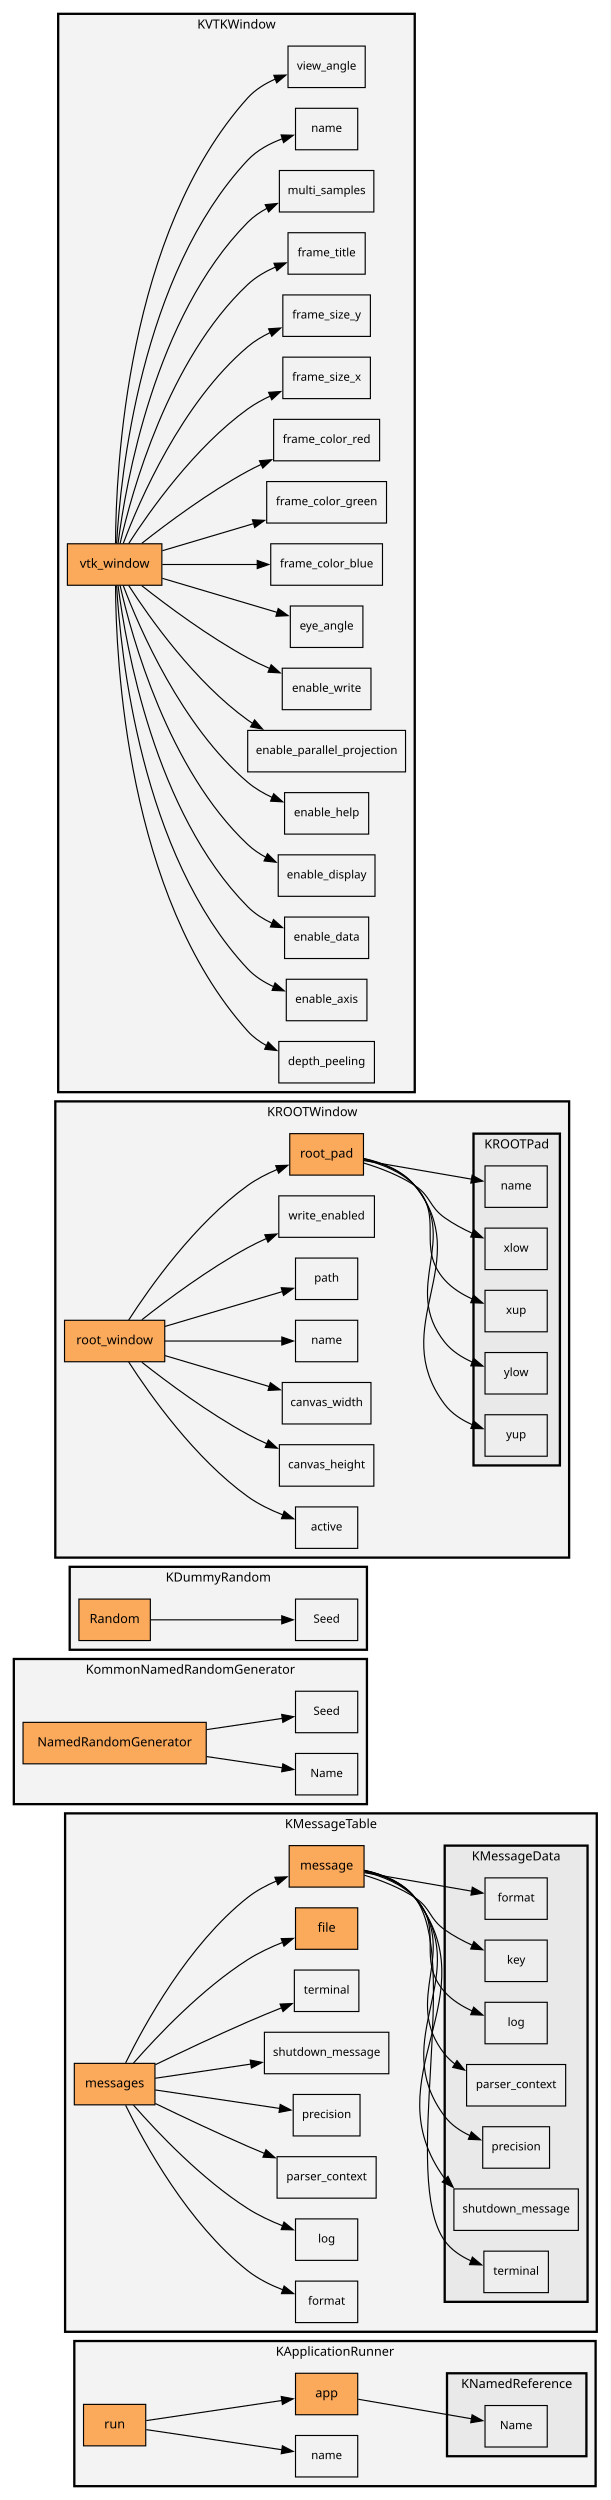
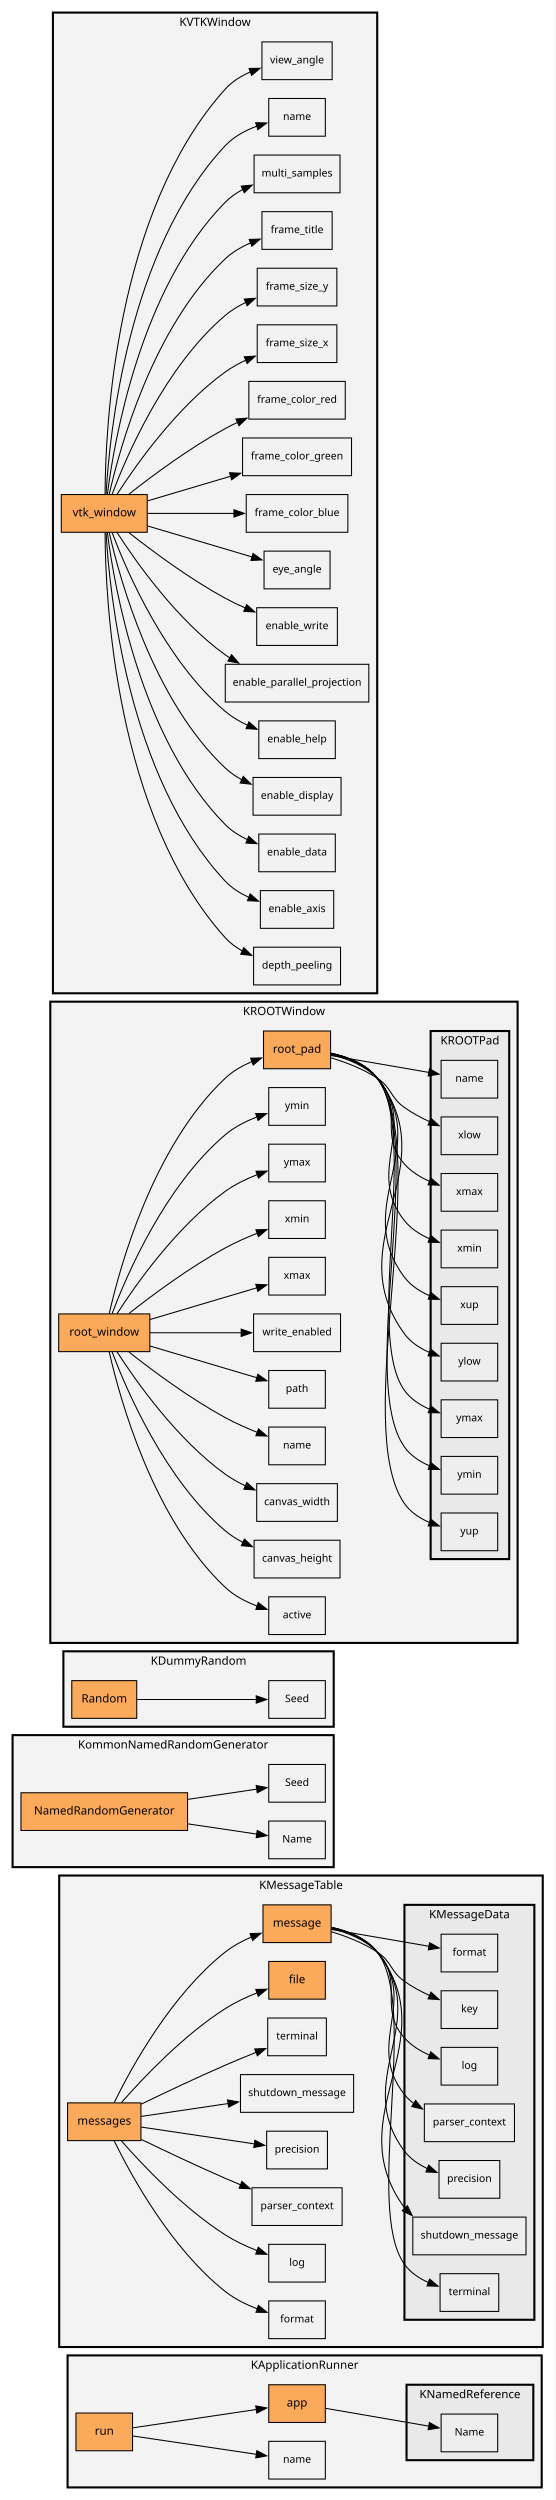
- <svg xmlns="http://www.w3.org/2000/svg" width="530pt" height="2170pt" viewBox="0.00 0.00 530.00 2170.00">
-   <g id="graph0" class="graph" transform="scale(1 1) rotate(0) translate(4 2166)">
-     <polygon fill="white" stroke="none" points="-4,4 -4,-2166 526,-2166 526,4 -4,4" />
+ <svg xmlns="http://www.w3.org/2000/svg" width="530pt" height="2386pt" viewBox="0.00 0.00 530.00 2386.00">
+   <g id="graph0" class="graph" transform="scale(1 1) rotate(0) translate(4 2382)">
+     <polygon fill="white" stroke="none" points="-4,4 -4,-2382 526,-2382 526,4 -4,4" />
    <g id="clust1" class="cluster">
      <polygon fill="#a0a0a0" fill-opacity="0.125" stroke="black" stroke-width="2" points="60.5,-8 60.5,-134 513,-134 513,-8 60.5,-8" />
      <text text-anchor="middle" x="286.75" y="-121.2" font-family="sans-serif,bold" font-size="11.00">KApplicationRunner</text>
    </g>
    <g id="clust3" class="cluster">
      <polygon fill="#a0a0a0" fill-opacity="0.125" stroke="black" stroke-width="2" points="384,-34 384,-106 505,-106 505,-34 384,-34" />
      <text text-anchor="middle" x="444.5" y="-93.2" font-family="sans-serif,bold" font-size="11.00">KNamedReference</text>
    </g>
    <g id="clust4" class="cluster">
      <polygon fill="#a0a0a0" fill-opacity="0.125" stroke="black" stroke-width="2" points="52.5,-142 52.5,-592 514,-592 514,-142 52.5,-142" />
      <text text-anchor="middle" x="283.25" y="-579.2" font-family="sans-serif,bold" font-size="11.00">KMessageTable</text>
    </g>
    <g id="clust6" class="cluster">
      <polygon fill="#a0a0a0" fill-opacity="0.125" stroke="black" stroke-width="2" points="382,-168 382,-564 506,-564 506,-168 382,-168" />
      <text text-anchor="middle" x="444" y="-551.2" font-family="sans-serif,bold" font-size="11.00">KMessageData</text>
    </g>
    <g id="clust7" class="cluster">
      <polygon fill="#a0a0a0" fill-opacity="0.125" stroke="black" stroke-width="2" points="8,-600 8,-726 314.5,-726 314.5,-600 8,-600" />
      <text text-anchor="middle" x="161.25" y="-713.2" font-family="sans-serif,bold" font-size="11.00">KommonNamedRandomGenerator</text>
    </g>
    <g id="clust8" class="cluster">
      <polygon fill="#a0a0a0" fill-opacity="0.125" stroke="black" stroke-width="2" points="56.5,-734 56.5,-806 314.5,-806 314.5,-734 56.5,-734" />
      <text text-anchor="middle" x="185.5" y="-793.2" font-family="sans-serif,bold" font-size="11.00">KDummyRandom</text>
    </g>
    <g id="clust9" class="cluster">
-       <polygon fill="#a0a0a0" fill-opacity="0.125" stroke="black" stroke-width="2" points="44,-814 44,-1210 490,-1210 490,-814 44,-814" />
-       <text text-anchor="middle" x="267" y="-1197.2" font-family="sans-serif,bold" font-size="11.00">KROOTWindow</text>
+       <polygon fill="#a0a0a0" fill-opacity="0.125" stroke="black" stroke-width="2" points="44,-814 44,-1426 490,-1426 490,-814 44,-814" />
+       <text text-anchor="middle" x="267" y="-1413.2" font-family="sans-serif,bold" font-size="11.00">KROOTWindow</text>
    </g>
    <g id="clust11" class="cluster">
-       <polygon fill="#a0a0a0" fill-opacity="0.125" stroke="black" stroke-width="2" points="407,-894 407,-1182 482,-1182 482,-894 407,-894" />
-       <text text-anchor="middle" x="444.5" y="-1169.2" font-family="sans-serif,bold" font-size="11.00">KROOTPad</text>
+       <polygon fill="#a0a0a0" fill-opacity="0.125" stroke="black" stroke-width="2" points="407,-894 407,-1398 482,-1398 482,-894 407,-894" />
+       <text text-anchor="middle" x="444.5" y="-1385.2" font-family="sans-serif,bold" font-size="11.00">KROOTPad</text>
    </g>
    <g id="clust12" class="cluster">
-       <polygon fill="#a0a0a0" fill-opacity="0.125" stroke="black" stroke-width="2" points="46.5,-1218 46.5,-2154 356,-2154 356,-1218 46.5,-1218" />
-       <text text-anchor="middle" x="201.25" y="-2141.2" font-family="sans-serif,bold" font-size="11.00">KVTKWindow</text>
+       <polygon fill="#a0a0a0" fill-opacity="0.125" stroke="black" stroke-width="2" points="46.5,-1434 46.5,-2370 356,-2370 356,-1434 46.5,-1434" />
+       <text text-anchor="middle" x="201.25" y="-2357.2" font-family="sans-serif,bold" font-size="11.00">KVTKWindow</text>
    </g>
    <g id="node1" class="node">
      <polygon fill="#ff7c00" fill-opacity="0.627" stroke="black" points="122.5,-79 68.5,-79 68.5,-43 122.5,-43 122.5,-79" />
      <text text-anchor="middle" x="95.5" y="-58.2" font-family="sans-serif,bold" font-size="11.00">run</text>
    </g>
    <g id="node2" class="node">
      <polygon fill="#f0f0f0" fill-opacity="0.627" stroke="black" points="306.5,-52 252.5,-52 252.5,-16 306.5,-16 306.5,-52" />
      <text text-anchor="middle" x="279.5" y="-31.5" font-family="sans-serif" font-size="10.00">name</text>
    </g>
    <g id="edge1" class="edge">
      <path fill="none" stroke="black" d="M122.96,-57.07C153.97,-52.47 205.56,-44.82 240.75,-39.6" />
      <polygon fill="black" stroke="black" points="241.13,-43.08 250.51,-38.15 240.1,-36.16 241.13,-43.08" />
    </g>
    <g id="node3" class="node">
      <polygon fill="#ff7c00" fill-opacity="0.627" stroke="black" points="306.5,-106 252.5,-106 252.5,-70 306.5,-70 306.5,-106" />
      <text text-anchor="middle" x="279.5" y="-85.2" font-family="sans-serif,bold" font-size="11.00">app</text>
    </g>
    <g id="edge2" class="edge">
      <path fill="none" stroke="black" d="M122.96,-64.93C153.97,-69.53 205.56,-77.18 240.75,-82.4" />
      <polygon fill="black" stroke="black" points="240.1,-85.84 250.51,-83.85 241.13,-78.92 240.1,-85.84" />
    </g>
    <g id="node4" class="node">
      <polygon fill="#f0f0f0" fill-opacity="0.627" stroke="black" points="471,-78 417,-78 417,-42 471,-42 471,-78" />
      <text text-anchor="middle" x="444" y="-57.5" font-family="sans-serif" font-size="10.00">Name</text>
    </g>
    <g id="edge3" class="edge">
      <path fill="none" stroke="black" d="M306.97,-83.44C333.65,-78.84 375.07,-71.7 405.2,-66.51" />
      <polygon fill="black" stroke="black" points="405.79,-69.96 415.05,-64.82 404.6,-63.07 405.79,-69.96" />
    </g>
    <g id="node5" class="node">
      <polygon fill="#ff7c00" fill-opacity="0.627" stroke="black" points="130.5,-375 60.5,-375 60.5,-339 130.5,-339 130.5,-375" />
      <text text-anchor="middle" x="95.5" y="-354.2" font-family="sans-serif,bold" font-size="11.00">messages</text>
    </g>
    <g id="node6" class="node">
      <polygon fill="#f0f0f0" fill-opacity="0.627" stroke="black" points="306.5,-186 252.5,-186 252.5,-150 306.5,-150 306.5,-186" />
      <text text-anchor="middle" x="279.5" y="-165.5" font-family="sans-serif" font-size="10.00">format</text>
    </g>
    <g id="edge4" class="edge">
      <path fill="none" stroke="black" d="M105.04,-338.59C121.24,-305.5 159.49,-235.64 211,-195 219.97,-187.92 231.04,-182.47 241.6,-178.39" />
      <polygon fill="black" stroke="black" points="242.62,-181.74 250.89,-175.11 240.29,-175.14 242.62,-181.74" />
    </g>
    <g id="node7" class="node">
      <polygon fill="#f0f0f0" fill-opacity="0.627" stroke="black" points="306.5,-240 252.5,-240 252.5,-204 306.5,-204 306.5,-240" />
      <text text-anchor="middle" x="279.5" y="-219.5" font-family="sans-serif" font-size="10.00">log</text>
    </g>
    <g id="edge5" class="edge">
      <path fill="none" stroke="black" d="M111.88,-338.73C132.43,-315.29 170.93,-274.59 211,-249 220.3,-243.06 231.11,-238.03 241.33,-233.98" />
      <polygon fill="black" stroke="black" points="242.51,-237.28 250.65,-230.5 240.06,-230.72 242.51,-237.28" />
    </g>
    <g id="node8" class="node">
      <polygon fill="#f0f0f0" fill-opacity="0.627" stroke="black" points="322.5,-294 236.5,-294 236.5,-258 322.5,-258 322.5,-294" />
      <text text-anchor="middle" x="279.5" y="-273.5" font-family="sans-serif" font-size="10.00">parser_context</text>
    </g>
    <g id="edge6" class="edge">
      <path fill="none" stroke="black" d="M130.83,-340.15C153.44,-329.21 183.8,-314.84 211,-303 215.81,-300.91 220.84,-298.78 225.88,-296.69" />
      <polygon fill="black" stroke="black" points="226.88,-300.06 234.81,-293.04 224.23,-293.58 226.88,-300.06" />
    </g>
    <g id="node9" class="node">
      <polygon fill="#f0f0f0" fill-opacity="0.627" stroke="black" points="308.5,-348 250.5,-348 250.5,-312 308.5,-312 308.5,-348" />
      <text text-anchor="middle" x="279.5" y="-327.5" font-family="sans-serif" font-size="10.00">precision</text>
    </g>
    <g id="edge7" class="edge">
      <path fill="none" stroke="black" d="M130.73,-351.92C161.46,-347.36 206.55,-340.67 238.83,-335.88" />
      <polygon fill="black" stroke="black" points="239.22,-339.37 248.6,-334.44 238.2,-332.44 239.22,-339.37" />
    </g>
    <g id="node10" class="node">
      <polygon fill="#f0f0f0" fill-opacity="0.627" stroke="black" points="333.5,-402 225.5,-402 225.5,-366 333.5,-366 333.5,-402" />
      <text text-anchor="middle" x="279.5" y="-381.5" font-family="sans-serif" font-size="10.00">shutdown_message</text>
    </g>
    <g id="edge8" class="edge">
      <path fill="none" stroke="black" d="M130.73,-362.08C154.08,-365.54 185.73,-370.24 213.75,-374.39" />
      <polygon fill="black" stroke="black" points="213.19,-377.85 223.6,-375.86 214.22,-370.93 213.19,-377.85" />
    </g>
    <g id="node11" class="node">
      <polygon fill="#f0f0f0" fill-opacity="0.627" stroke="black" points="307.5,-456 251.5,-456 251.5,-420 307.5,-420 307.5,-456" />
      <text text-anchor="middle" x="279.5" y="-435.5" font-family="sans-serif" font-size="10.00">terminal</text>
    </g>
    <g id="edge9" class="edge">
      <path fill="none" stroke="black" d="M130.83,-373.85C153.44,-384.79 183.8,-399.16 211,-411 220.5,-415.14 230.85,-419.4 240.53,-423.28" />
      <polygon fill="black" stroke="black" points="239.09,-426.47 249.68,-426.91 241.68,-419.97 239.09,-426.47" />
    </g>
    <g id="node12" class="node">
      <polygon fill="#ff7c00" fill-opacity="0.627" stroke="black" points="306.5,-510 252.5,-510 252.5,-474 306.5,-474 306.5,-510" />
      <text text-anchor="middle" x="279.5" y="-489.2" font-family="sans-serif,bold" font-size="11.00">file</text>
    </g>
    <g id="edge10" class="edge">
      <path fill="none" stroke="black" d="M111.88,-375.27C132.43,-398.71 170.93,-439.41 211,-465 220.3,-470.94 231.11,-475.97 241.33,-480.02" />
      <polygon fill="black" stroke="black" points="240.06,-483.28 250.65,-483.5 242.51,-476.72 240.06,-483.28" />
    </g>
    <g id="node13" class="node">
      <polygon fill="#ff7c00" fill-opacity="0.627" stroke="black" points="312,-564 247,-564 247,-528 312,-528 312,-564" />
      <text text-anchor="middle" x="279.5" y="-543.2" font-family="sans-serif,bold" font-size="11.00">message</text>
    </g>
    <g id="edge11" class="edge">
      <path fill="none" stroke="black" d="M105.04,-375.41C121.24,-408.5 159.49,-478.36 211,-519 218.4,-524.84 227.22,-529.56 236.01,-533.33" />
      <polygon fill="black" stroke="black" points="234.61,-536.55 245.2,-536.92 237.15,-530.03 234.61,-536.55" />
    </g>
    <g id="node14" class="node">
      <polygon fill="#f0f0f0" fill-opacity="0.627" stroke="black" points="471,-536 417,-536 417,-500 471,-500 471,-536" />
      <text text-anchor="middle" x="444" y="-515.5" font-family="sans-serif" font-size="10.00">format</text>
    </g>
    <g id="edge12" class="edge">
      <path fill="none" stroke="black" d="M312.22,-540.53C339.01,-535.92 377.41,-529.3 405.68,-524.43" />
      <polygon fill="black" stroke="black" points="405.97,-527.93 415.23,-522.78 404.79,-521.03 405.97,-527.93" />
    </g>
    <g id="node15" class="node">
      <polygon fill="#f0f0f0" fill-opacity="0.627" stroke="black" points="471,-482 417,-482 417,-446 471,-446 471,-482" />
      <text text-anchor="middle" x="444" y="-461.5" font-family="sans-serif" font-size="10.00">key</text>
    </g>
    <g id="edge13" class="edge">
      <path fill="none" stroke="black" d="M312.19,-538.36C326.33,-534.05 342.75,-527.74 356,-519 370.18,-509.65 368.17,-500.86 382,-491 389.36,-485.75 397.9,-481.19 406.22,-477.39" />
      <polygon fill="black" stroke="black" points="407.32,-480.73 415.14,-473.58 404.57,-474.29 407.32,-480.73" />
    </g>
    <g id="node16" class="node">
      <polygon fill="#f0f0f0" fill-opacity="0.627" stroke="black" points="471,-428 417,-428 417,-392 471,-392 471,-428" />
      <text text-anchor="middle" x="444" y="-407.5" font-family="sans-serif" font-size="10.00">log</text>
    </g>
    <g id="edge14" class="edge">
      <path fill="none" stroke="black" d="M312.35,-541.32C327.38,-537.6 344.5,-530.92 356,-519 382.54,-491.48 356.49,-465.48 382,-437 388.43,-429.83 397.12,-424.46 405.92,-420.49" />
      <polygon fill="black" stroke="black" points="407.14,-423.78 415.17,-416.86 404.58,-417.26 407.14,-423.78" />
    </g>
    <g id="node17" class="node">
      <polygon fill="#f0f0f0" fill-opacity="0.627" stroke="black" points="487,-374 401,-374 401,-338 487,-338 487,-374" />
      <text text-anchor="middle" x="444" y="-353.5" font-family="sans-serif" font-size="10.00">parser_context</text>
    </g>
    <g id="edge15" class="edge">
      <path fill="none" stroke="black" d="M312.2,-542.07C327.58,-538.53 345.04,-531.79 356,-519 396.03,-472.26 343.71,-431.18 382,-383 384.6,-379.72 387.69,-376.84 391.06,-374.29" />
      <polygon fill="black" stroke="black" points="392.67,-377.41 399.27,-369.13 388.94,-371.49 392.67,-377.41" />
    </g>
    <g id="node18" class="node">
      <polygon fill="#f0f0f0" fill-opacity="0.627" stroke="black" points="473,-320 415,-320 415,-284 473,-284 473,-320" />
      <text text-anchor="middle" x="444" y="-299.5" font-family="sans-serif" font-size="10.00">precision</text>
    </g>
    <g id="edge16" class="edge">
      <path fill="none" stroke="black" d="M312.49,-542.31C327.94,-538.83 345.39,-532.08 356,-519 409.7,-452.82 330.76,-397.11 382,-329 387.53,-321.65 395.51,-316.26 403.87,-312.32" />
      <polygon fill="black" stroke="black" points="405.13,-315.59 413.12,-308.63 402.54,-309.09 405.13,-315.59" />
    </g>
    <g id="node19" class="node">
      <polygon fill="#f0f0f0" fill-opacity="0.627" stroke="black" points="498,-266 390,-266 390,-230 498,-230 498,-266" />
      <text text-anchor="middle" x="444" y="-245.5" font-family="sans-serif" font-size="10.00">shutdown_message</text>
    </g>
    <g id="edge17" class="edge">
      <path fill="none" stroke="black" d="M312.27,-542.52C327.86,-539.1 345.5,-532.35 356,-519 423.45,-433.3 317.74,-363.11 382,-275 382.15,-274.8 382.3,-274.59 382.45,-274.39" />
      <polygon fill="black" stroke="black" points="384.84,-276.95 389.38,-267.38 379.87,-272.03 384.84,-276.95" />
    </g>
    <g id="node20" class="node">
      <polygon fill="#f0f0f0" fill-opacity="0.627" stroke="black" points="472,-212 416,-212 416,-176 472,-176 472,-212" />
      <text text-anchor="middle" x="444" y="-191.5" font-family="sans-serif" font-size="10.00">terminal</text>
    </g>
    <g id="edge18" class="edge">
      <path fill="none" stroke="black" d="M312.37,-542.6C327.99,-539.21 345.63,-532.45 356,-519 396.61,-466.37 343.35,-275.08 382,-221 387.6,-213.16 396,-207.57 404.79,-203.59" />
      <polygon fill="black" stroke="black" points="406.04,-206.86 414.13,-200.03 403.54,-200.32 406.04,-206.86" />
    </g>
    <g id="node21" class="node">
      <polygon fill="#ff7c00" fill-opacity="0.627" stroke="black" points="175,-671 16,-671 16,-635 175,-635 175,-671" />
      <text text-anchor="middle" x="95.5" y="-650.2" font-family="sans-serif,bold" font-size="11.00">NamedRandomGenerator</text>
    </g>
    <g id="node22" class="node">
      <polygon fill="#f0f0f0" fill-opacity="0.627" stroke="black" points="306.5,-644 252.5,-644 252.5,-608 306.5,-608 306.5,-644" />
      <text text-anchor="middle" x="279.5" y="-623.5" font-family="sans-serif" font-size="10.00">Name</text>
    </g>
    <g id="edge19" class="edge">
      <path fill="none" stroke="black" d="M175.27,-641.31C198.18,-637.92 222.15,-634.36 241.21,-631.53" />
      <polygon fill="black" stroke="black" points="241.52,-635.02 250.9,-630.09 240.5,-628.1 241.52,-635.02" />
    </g>
    <g id="node23" class="node">
      <polygon fill="#f0f0f0" fill-opacity="0.627" stroke="black" points="306.5,-698 252.5,-698 252.5,-662 306.5,-662 306.5,-698" />
      <text text-anchor="middle" x="279.5" y="-677.5" font-family="sans-serif" font-size="10.00">Seed</text>
    </g>
    <g id="edge20" class="edge">
      <path fill="none" stroke="black" d="M175.27,-664.69C198.18,-668.08 222.15,-671.64 241.21,-674.47" />
      <polygon fill="black" stroke="black" points="240.5,-677.9 250.9,-675.91 241.52,-670.98 240.5,-677.9" />
    </g>
    <g id="node24" class="node">
      <polygon fill="#ff7c00" fill-opacity="0.627" stroke="black" points="126.5,-778 64.5,-778 64.5,-742 126.5,-742 126.5,-778" />
      <text text-anchor="middle" x="95.5" y="-757.2" font-family="sans-serif,bold" font-size="11.00">Random</text>
    </g>
    <g id="node25" class="node">
      <polygon fill="#f0f0f0" fill-opacity="0.627" stroke="black" points="306.5,-778 252.5,-778 252.5,-742 306.5,-742 306.5,-778" />
      <text text-anchor="middle" x="279.5" y="-757.5" font-family="sans-serif" font-size="10.00">Seed</text>
    </g>
    <g id="edge21" class="edge">
      <path fill="none" stroke="black" d="M126.96,-760C158.28,-760 207.11,-760 240.84,-760" />
      <polygon fill="black" stroke="black" points="240.57,-763.5 250.57,-760 240.57,-756.5 240.57,-763.5" />
    </g>
    <g id="node26" class="node">
-       <polygon fill="#ff7c00" fill-opacity="0.627" stroke="black" points="139,-1020 52,-1020 52,-984 139,-984 139,-1020" />
-       <text text-anchor="middle" x="95.5" y="-999.2" font-family="sans-serif,bold" font-size="11.00">root_window</text>
+       <polygon fill="#ff7c00" fill-opacity="0.627" stroke="black" points="139,-1128 52,-1128 52,-1092 139,-1092 139,-1128" />
+       <text text-anchor="middle" x="95.5" y="-1107.2" font-family="sans-serif,bold" font-size="11.00">root_window</text>
    </g>
    <g id="node27" class="node">
      <polygon fill="#f0f0f0" fill-opacity="0.627" stroke="black" points="306.5,-858 252.5,-858 252.5,-822 306.5,-822 306.5,-858" />
      <text text-anchor="middle" x="279.5" y="-837.5" font-family="sans-serif" font-size="10.00">active</text>
    </g>
    <g id="edge22" class="edge">
-       <path fill="none" stroke="black" d="M107.69,-983.81C126.03,-955.32 165.11,-900.04 211,-867 220.2,-860.38 231.25,-855.08 241.72,-850.99" />
-       <polygon fill="black" stroke="black" points="242.68,-854.36 250.9,-847.68 240.31,-847.78 242.68,-854.36" />
+       <path fill="none" stroke="black" d="M100.25,-1091.74C110.31,-1047.24 141.91,-932.07 211,-867 219.54,-858.95 230.79,-853.19 241.64,-849.11" />
+       <polygon fill="black" stroke="black" points="242.44,-852.54 250.82,-846.05 240.23,-845.89 242.44,-852.54" />
    </g>
    <g id="node28" class="node">
      <polygon fill="#f0f0f0" fill-opacity="0.627" stroke="black" points="320.5,-912 238.5,-912 238.5,-876 320.5,-876 320.5,-912" />
      <text text-anchor="middle" x="279.5" y="-891.5" font-family="sans-serif" font-size="10.00">canvas_height</text>
    </g>
    <g id="edge23" class="edge">
-       <path fill="none" stroke="black" d="M119.13,-983.56C141.51,-965.93 177.2,-939.38 211,-921 216.34,-918.1 222.05,-915.33 227.81,-912.76" />
-       <polygon fill="black" stroke="black" points="228.96,-916.07 236.78,-908.93 226.21,-909.64 228.96,-916.07" />
+       <path fill="none" stroke="black" d="M102.97,-1091.73C117,-1054.58 153.65,-969.63 211,-921 216.06,-916.71 221.88,-913.05 227.94,-909.93" />
+       <polygon fill="black" stroke="black" points="229.27,-913.17 236.9,-905.82 226.36,-906.81 229.27,-913.17" />
    </g>
    <g id="node29" class="node">
      <polygon fill="#f0f0f0" fill-opacity="0.627" stroke="black" points="318,-966 241,-966 241,-930 318,-930 318,-966" />
      <text text-anchor="middle" x="279.5" y="-945.5" font-family="sans-serif" font-size="10.00">canvas_width</text>
    </g>
    <g id="edge24" class="edge">
-       <path fill="none" stroke="black" d="M139.17,-989.34C166.35,-981.28 201.63,-970.81 229.88,-962.42" />
-       <polygon fill="black" stroke="black" points="230.69,-965.84 239.28,-959.64 228.7,-959.13 230.69,-965.84" />
+       <path fill="none" stroke="black" d="M107.69,-1091.81C126.03,-1063.32 165.11,-1008.04 211,-975 216.99,-970.69 223.76,-966.94 230.65,-963.72" />
+       <polygon fill="black" stroke="black" points="231.55,-967.14 239.35,-959.98 228.78,-960.71 231.55,-967.14" />
    </g>
    <g id="node30" class="node">
      <polygon fill="#f0f0f0" fill-opacity="0.627" stroke="black" points="306.5,-1020 252.5,-1020 252.5,-984 306.5,-984 306.5,-1020" />
      <text text-anchor="middle" x="279.5" y="-999.5" font-family="sans-serif" font-size="10.00">name</text>
    </g>
    <g id="edge25" class="edge">
-       <path fill="none" stroke="black" d="M139.17,-1002C170.06,-1002 211.41,-1002 241.03,-1002" />
-       <polygon fill="black" stroke="black" points="240.63,-1005.5 250.63,-1002 240.63,-998.5 240.63,-1005.5" />
+       <path fill="none" stroke="black" d="M119.13,-1091.56C141.51,-1073.93 177.2,-1047.38 211,-1029 220.61,-1023.77 231.45,-1018.99 241.58,-1014.95" />
+       <polygon fill="black" stroke="black" points="242.71,-1018.27 250.8,-1011.42 240.21,-1011.73 242.71,-1018.27" />
    </g>
    <g id="node31" class="node">
      <polygon fill="#f0f0f0" fill-opacity="0.627" stroke="black" points="306.5,-1074 252.5,-1074 252.5,-1038 306.5,-1038 306.5,-1074" />
      <text text-anchor="middle" x="279.5" y="-1053.5" font-family="sans-serif" font-size="10.00">path</text>
    </g>
    <g id="edge26" class="edge">
-       <path fill="none" stroke="black" d="M139.17,-1014.66C170.19,-1023.87 211.78,-1036.2 241.42,-1045" />
-       <polygon fill="black" stroke="black" points="240.11,-1048.26 250.7,-1047.75 242.1,-1041.55 240.11,-1048.26" />
+       <path fill="none" stroke="black" d="M139.17,-1097.34C170.19,-1088.13 211.78,-1075.8 241.42,-1067" />
+       <polygon fill="black" stroke="black" points="242.1,-1070.45 250.7,-1064.25 240.11,-1063.74 242.1,-1070.45" />
    </g>
    <g id="node32" class="node">
      <polygon fill="#f0f0f0" fill-opacity="0.627" stroke="black" points="321,-1128 238,-1128 238,-1092 321,-1092 321,-1128" />
      <text text-anchor="middle" x="279.5" y="-1107.5" font-family="sans-serif" font-size="10.00">write_enabled</text>
    </g>
    <g id="edge27" class="edge">
-       <path fill="none" stroke="black" d="M119.13,-1020.44C141.51,-1038.07 177.2,-1064.62 211,-1083 216.27,-1085.86 221.9,-1088.6 227.59,-1091.14" />
-       <polygon fill="black" stroke="black" points="225.85,-1094.21 236.42,-1094.93 228.61,-1087.77 225.85,-1094.21" />
+       <path fill="none" stroke="black" d="M139.17,-1110C165.19,-1110 198.63,-1110 226.23,-1110" />
+       <polygon fill="black" stroke="black" points="226.15,-1113.5 236.15,-1110 226.15,-1106.5 226.15,-1113.5" />
    </g>
    <g id="node33" class="node">
-       <polygon fill="#ff7c00" fill-opacity="0.627" stroke="black" points="311.5,-1182 247.5,-1182 247.5,-1146 311.5,-1146 311.5,-1182" />
-       <text text-anchor="middle" x="279.5" y="-1161.2" font-family="sans-serif,bold" font-size="11.00">root_pad</text>
+       <polygon fill="#f0f0f0" fill-opacity="0.627" stroke="black" points="306.5,-1182 252.5,-1182 252.5,-1146 306.5,-1146 306.5,-1182" />
+       <text text-anchor="middle" x="279.5" y="-1161.5" font-family="sans-serif" font-size="10.00">xmax</text>
    </g>
    <g id="edge28" class="edge">
-       <path fill="none" stroke="black" d="M107.69,-1020.19C126.03,-1048.68 165.11,-1103.96 211,-1137 218.72,-1142.56 227.74,-1147.18 236.63,-1150.94" />
-       <polygon fill="black" stroke="black" points="235.32,-1154.19 245.91,-1154.55 237.86,-1147.66 235.32,-1154.19" />
+       <path fill="none" stroke="black" d="M139.17,-1122.66C170.19,-1131.87 211.78,-1144.2 241.42,-1153" />
+       <polygon fill="black" stroke="black" points="240.11,-1156.26 250.7,-1155.75 242.1,-1149.55 240.11,-1156.26" />
    </g>
    <g id="node34" class="node">
+       <polygon fill="#f0f0f0" fill-opacity="0.627" stroke="black" points="306.5,-1236 252.5,-1236 252.5,-1200 306.5,-1200 306.5,-1236" />
+       <text text-anchor="middle" x="279.5" y="-1215.5" font-family="sans-serif" font-size="10.00">xmin</text>
+     </g>
+     <g id="edge29" class="edge">
+       <path fill="none" stroke="black" d="M119.13,-1128.44C141.51,-1146.07 177.2,-1172.62 211,-1191 220.61,-1196.23 231.45,-1201.01 241.58,-1205.05" />
+       <polygon fill="black" stroke="black" points="240.21,-1208.27 250.8,-1208.58 242.71,-1201.73 240.21,-1208.27" />
+     </g>
+     <g id="node35" class="node">
+       <polygon fill="#f0f0f0" fill-opacity="0.627" stroke="black" points="306.5,-1290 252.5,-1290 252.5,-1254 306.5,-1254 306.5,-1290" />
+       <text text-anchor="middle" x="279.5" y="-1269.5" font-family="sans-serif" font-size="10.00">ymax</text>
+     </g>
+     <g id="edge30" class="edge">
+       <path fill="none" stroke="black" d="M107.69,-1128.19C126.03,-1156.68 165.11,-1211.96 211,-1245 220.2,-1251.62 231.25,-1256.92 241.72,-1261.01" />
+       <polygon fill="black" stroke="black" points="240.31,-1264.22 250.9,-1264.32 242.68,-1257.64 240.31,-1264.22" />
+     </g>
+     <g id="node36" class="node">
+       <polygon fill="#f0f0f0" fill-opacity="0.627" stroke="black" points="306.5,-1344 252.5,-1344 252.5,-1308 306.5,-1308 306.5,-1344" />
+       <text text-anchor="middle" x="279.5" y="-1323.5" font-family="sans-serif" font-size="10.00">ymin</text>
+     </g>
+     <g id="edge31" class="edge">
+       <path fill="none" stroke="black" d="M102.97,-1128.27C117,-1165.42 153.65,-1250.37 211,-1299 219.72,-1306.39 230.71,-1311.93 241.28,-1316.01" />
+       <polygon fill="black" stroke="black" points="240.01,-1319.27 250.6,-1319.24 242.3,-1312.66 240.01,-1319.27" />
+     </g>
+     <g id="node37" class="node">
+       <polygon fill="#ff7c00" fill-opacity="0.627" stroke="black" points="311.5,-1398 247.5,-1398 247.5,-1362 311.5,-1362 311.5,-1398" />
+       <text text-anchor="middle" x="279.5" y="-1377.2" font-family="sans-serif,bold" font-size="11.00">root_pad</text>
+     </g>
+     <g id="edge32" class="edge">
+       <path fill="none" stroke="black" d="M100.25,-1128.26C110.31,-1172.76 141.91,-1287.93 211,-1353 218.2,-1359.78 227.31,-1364.94 236.5,-1368.83" />
+       <polygon fill="black" stroke="black" points="235.19,-1372.08 245.78,-1372.32 237.65,-1365.53 235.19,-1372.08" />
+     </g>
+     <g id="node38" class="node">
+       <polygon fill="#f0f0f0" fill-opacity="0.627" stroke="black" points="471,-1370 417,-1370 417,-1334 471,-1334 471,-1370" />
+       <text text-anchor="middle" x="444" y="-1349.5" font-family="sans-serif" font-size="10.00">name</text>
+     </g>
+     <g id="edge33" class="edge">
+       <path fill="none" stroke="black" d="M311.83,-1374.6C338.58,-1369.99 377.12,-1363.35 405.5,-1358.46" />
+       <polygon fill="black" stroke="black" points="405.85,-1361.95 415.11,-1356.81 404.66,-1355.06 405.85,-1361.95" />
+     </g>
+     <g id="node39" class="node">
+       <polygon fill="#f0f0f0" fill-opacity="0.627" stroke="black" points="471,-1316 417,-1316 417,-1280 471,-1280 471,-1316" />
+       <text text-anchor="middle" x="444" y="-1295.5" font-family="sans-serif" font-size="10.00">xlow</text>
+     </g>
+     <g id="edge34" class="edge">
+       <path fill="none" stroke="black" d="M311.82,-1372.47C326.04,-1368.16 342.64,-1361.81 356,-1353 370.18,-1343.65 368.17,-1334.86 382,-1325 389.36,-1319.75 397.9,-1315.19 406.22,-1311.39" />
+       <polygon fill="black" stroke="black" points="407.32,-1314.73 415.14,-1307.58 404.57,-1308.29 407.32,-1314.73" />
+     </g>
+     <g id="node40" class="node">
+       <polygon fill="#f0f0f0" fill-opacity="0.627" stroke="black" points="471,-1262 417,-1262 417,-1226 471,-1226 471,-1262" />
+       <text text-anchor="middle" x="444" y="-1241.5" font-family="sans-serif" font-size="10.00">xmax</text>
+     </g>
+     <g id="edge35" class="edge">
+       <path fill="none" stroke="black" d="M311.97,-1375.42C327.09,-1371.71 344.4,-1365.03 356,-1353 382.54,-1325.48 356.49,-1299.48 382,-1271 388.43,-1263.83 397.12,-1258.46 405.92,-1254.49" />
+       <polygon fill="black" stroke="black" points="407.14,-1257.78 415.17,-1250.86 404.58,-1251.26 407.14,-1257.78" />
+     </g>
+     <g id="node41" class="node">
+       <polygon fill="#f0f0f0" fill-opacity="0.627" stroke="black" points="471,-1208 417,-1208 417,-1172 471,-1172 471,-1208" />
+       <text text-anchor="middle" x="444" y="-1187.5" font-family="sans-serif" font-size="10.00">xmin</text>
+     </g>
+     <g id="edge36" class="edge">
+       <path fill="none" stroke="black" d="M311.82,-1376.15C327.29,-1372.64 344.95,-1365.9 356,-1353 396.03,-1306.26 343.71,-1265.18 382,-1217 388.16,-1209.24 397.02,-1203.66 406.08,-1199.66" />
+       <polygon fill="black" stroke="black" points="407.13,-1203 415.24,-1196.19 404.65,-1196.45 407.13,-1203" />
+     </g>
+     <g id="node42" class="node">
      <polygon fill="#f0f0f0" fill-opacity="0.627" stroke="black" points="471,-1154 417,-1154 417,-1118 471,-1118 471,-1154" />
-       <text text-anchor="middle" x="444" y="-1133.5" font-family="sans-serif" font-size="10.00">name</text>
-     </g>
-     <g id="edge29" class="edge">
-       <path fill="none" stroke="black" d="M311.83,-1158.6C338.58,-1153.99 377.12,-1147.35 405.5,-1142.46" />
-       <polygon fill="black" stroke="black" points="405.85,-1145.95 415.11,-1140.81 404.66,-1139.06 405.85,-1145.95" />
-     </g>
-     <g id="node35" class="node">
+       <text text-anchor="middle" x="444" y="-1133.5" font-family="sans-serif" font-size="10.00">xup</text>
+     </g>
+     <g id="edge37" class="edge">
+       <path fill="none" stroke="black" d="M311.72,-1376.48C327.36,-1373.05 345.21,-1366.3 356,-1353 409.7,-1286.82 330.76,-1231.11 382,-1163 388.01,-1155.02 396.89,-1149.35 406.03,-1145.34" />
+       <polygon fill="black" stroke="black" points="407.15,-1148.66 415.3,-1141.89 404.71,-1142.1 407.15,-1148.66" />
+     </g>
+     <g id="node43" class="node">
      <polygon fill="#f0f0f0" fill-opacity="0.627" stroke="black" points="471,-1100 417,-1100 417,-1064 471,-1064 471,-1100" />
-       <text text-anchor="middle" x="444" y="-1079.5" font-family="sans-serif" font-size="10.00">xlow</text>
-     </g>
-     <g id="edge30" class="edge">
-       <path fill="none" stroke="black" d="M311.82,-1156.47C326.04,-1152.16 342.64,-1145.81 356,-1137 370.18,-1127.65 368.17,-1118.86 382,-1109 389.36,-1103.75 397.9,-1099.19 406.22,-1095.39" />
-       <polygon fill="black" stroke="black" points="407.32,-1098.73 415.14,-1091.58 404.57,-1092.29 407.32,-1098.73" />
-     </g>
-     <g id="node36" class="node">
+       <text text-anchor="middle" x="444" y="-1079.5" font-family="sans-serif" font-size="10.00">ylow</text>
+     </g>
+     <g id="edge38" class="edge">
+       <path fill="none" stroke="black" d="M311.89,-1376.6C327.57,-1373.21 345.41,-1366.46 356,-1353 423.45,-1267.3 317.74,-1197.11 382,-1109 387.89,-1100.93 396.73,-1095.23 405.87,-1091.23" />
+       <polygon fill="black" stroke="black" points="407,-1094.54 415.16,-1087.78 404.57,-1087.98 407,-1094.54" />
+     </g>
+     <g id="node44" class="node">
      <polygon fill="#f0f0f0" fill-opacity="0.627" stroke="black" points="471,-1046 417,-1046 417,-1010 471,-1010 471,-1046" />
-       <text text-anchor="middle" x="444" y="-1025.5" font-family="sans-serif" font-size="10.00">xup</text>
-     </g>
-     <g id="edge31" class="edge">
-       <path fill="none" stroke="black" d="M311.97,-1159.42C327.09,-1155.71 344.4,-1149.03 356,-1137 382.54,-1109.48 356.49,-1083.48 382,-1055 388.43,-1047.83 397.12,-1042.46 405.92,-1038.49" />
-       <polygon fill="black" stroke="black" points="407.14,-1041.78 415.17,-1034.86 404.58,-1035.26 407.14,-1041.78" />
-     </g>
-     <g id="node37" class="node">
+       <text text-anchor="middle" x="444" y="-1025.5" font-family="sans-serif" font-size="10.00">ymax</text>
+     </g>
+     <g id="edge39" class="edge">
+       <path fill="none" stroke="black" d="M311.99,-1376.69C327.7,-1373.32 345.54,-1366.56 356,-1353 396.61,-1300.37 343.35,-1109.08 382,-1055 387.86,-1046.81 396.77,-1041.06 406,-1037.05" />
+       <polygon fill="black" stroke="black" points="407.19,-1040.34 415.38,-1033.62 404.78,-1033.77 407.19,-1040.34" />
+     </g>
+     <g id="node45" class="node">
      <polygon fill="#f0f0f0" fill-opacity="0.627" stroke="black" points="471,-992 417,-992 417,-956 471,-956 471,-992" />
-       <text text-anchor="middle" x="444" y="-971.5" font-family="sans-serif" font-size="10.00">ylow</text>
-     </g>
-     <g id="edge32" class="edge">
-       <path fill="none" stroke="black" d="M311.82,-1160.15C327.29,-1156.64 344.95,-1149.9 356,-1137 396.03,-1090.26 343.71,-1049.18 382,-1001 388.16,-993.24 397.02,-987.66 406.08,-983.66" />
-       <polygon fill="black" stroke="black" points="407.13,-987 415.24,-980.19 404.65,-980.45 407.13,-987" />
-     </g>
-     <g id="node38" class="node">
+       <text text-anchor="middle" x="444" y="-971.5" font-family="sans-serif" font-size="10.00">ymin</text>
+     </g>
+     <g id="edge40" class="edge">
+       <path fill="none" stroke="black" d="M311.68,-1376.82C327.51,-1373.5 345.55,-1366.74 356,-1353 403.5,-1290.58 336.82,-1065.11 382,-1001 387.8,-992.77 396.7,-987.01 405.93,-983" />
+       <polygon fill="black" stroke="black" points="407.12,-986.29 415.31,-979.57 404.72,-979.72 407.12,-986.29" />
+     </g>
+     <g id="node46" class="node">
      <polygon fill="#f0f0f0" fill-opacity="0.627" stroke="black" points="471,-938 417,-938 417,-902 471,-902 471,-938" />
      <text text-anchor="middle" x="444" y="-917.5" font-family="sans-serif" font-size="10.00">yup</text>
    </g>
-     <g id="edge33" class="edge">
-       <path fill="none" stroke="black" d="M311.72,-1160.48C327.36,-1157.05 345.21,-1150.3 356,-1137 409.7,-1070.82 330.76,-1015.11 382,-947 388.01,-939.02 396.89,-933.35 406.03,-929.34" />
-       <polygon fill="black" stroke="black" points="407.15,-932.66 415.3,-925.89 404.71,-926.1 407.15,-932.66" />
-     </g>
-     <g id="node39" class="node">
-       <polygon fill="#ff7c00" fill-opacity="0.627" stroke="black" points="136.5,-1694 54.5,-1694 54.5,-1658 136.5,-1658 136.5,-1694" />
-       <text text-anchor="middle" x="95.5" y="-1673.2" font-family="sans-serif,bold" font-size="11.00">vtk_window</text>
-     </g>
-     <g id="node40" class="node">
-       <polygon fill="#f0f0f0" fill-opacity="0.627" stroke="black" points="321,-1262 238,-1262 238,-1226 321,-1226 321,-1262" />
-       <text text-anchor="middle" x="279.5" y="-1241.5" font-family="sans-serif" font-size="10.00">depth_peeling</text>
-     </g>
-     <g id="edge34" class="edge">
-       <path fill="none" stroke="black" d="M96.28,-1657.59C96.53,-1595.02 105.65,-1388.03 211,-1271 215.65,-1265.83 221.43,-1261.63 227.64,-1258.23" />
-       <polygon fill="black" stroke="black" points="228.72,-1261.59 236.27,-1254.16 225.73,-1255.26 228.72,-1261.59" />
-     </g>
-     <g id="node41" class="node">
-       <polygon fill="#f0f0f0" fill-opacity="0.627" stroke="black" points="314.5,-1316 244.5,-1316 244.5,-1280 314.5,-1280 314.5,-1316" />
-       <text text-anchor="middle" x="279.5" y="-1295.5" font-family="sans-serif" font-size="10.00">enable_axis</text>
-     </g>
-     <g id="edge35" class="edge">
-       <path fill="none" stroke="black" d="M97.23,-1657.65C100.46,-1600.63 117.88,-1424.4 211,-1325 217.19,-1318.39 225.21,-1313.37 233.55,-1309.56" />
-       <polygon fill="black" stroke="black" points="234.75,-1312.85 242.76,-1305.91 232.17,-1306.34 234.75,-1312.85" />
-     </g>
-     <g id="node42" class="node">
-       <polygon fill="#f0f0f0" fill-opacity="0.627" stroke="black" points="316,-1370 243,-1370 243,-1334 316,-1334 316,-1370" />
-       <text text-anchor="middle" x="279.5" y="-1349.5" font-family="sans-serif" font-size="10.00">enable_data</text>
-     </g>
-     <g id="edge36" class="edge">
-       <path fill="none" stroke="black" d="M98.5,-1657.59C105,-1606.43 130.04,-1460.98 211,-1379 216.91,-1373.01 224.33,-1368.31 232.06,-1364.63" />
-       <polygon fill="black" stroke="black" points="233.39,-1367.87 241.29,-1360.81 230.71,-1361.4 233.39,-1367.87" />
-     </g>
-     <g id="node43" class="node">
-       <polygon fill="#f0f0f0" fill-opacity="0.627" stroke="black" points="321.5,-1424 237.5,-1424 237.5,-1388 321.5,-1388 321.5,-1424" />
-       <text text-anchor="middle" x="279.5" y="-1403.5" font-family="sans-serif" font-size="10.00">enable_display</text>
-     </g>
-     <g id="edge37" class="edge">
-       <path fill="none" stroke="black" d="M100.25,-1657.74C110.31,-1613.24 141.91,-1498.07 211,-1433 215.71,-1428.56 221.24,-1424.82 227.07,-1421.68" />
-       <polygon fill="black" stroke="black" points="228.18,-1425.02 235.71,-1417.57 225.18,-1418.7 228.18,-1425.02" />
-     </g>
-     <g id="node44" class="node">
-       <polygon fill="#f0f0f0" fill-opacity="0.627" stroke="black" points="316,-1478 243,-1478 243,-1442 316,-1442 316,-1478" />
-       <text text-anchor="middle" x="279.5" y="-1457.5" font-family="sans-serif" font-size="10.00">enable_help</text>
-     </g>
-     <g id="edge38" class="edge">
-       <path fill="none" stroke="black" d="M102.97,-1657.73C117,-1620.58 153.65,-1535.63 211,-1487 217.29,-1481.67 224.76,-1477.3 232.4,-1473.75" />
-       <polygon fill="black" stroke="black" points="233.56,-1477.06 241.44,-1469.99 230.86,-1470.6 233.56,-1477.06" />
-     </g>
-     <g id="node45" class="node">
-       <polygon fill="#f0f0f0" fill-opacity="0.627" stroke="black" points="348,-1532 211,-1532 211,-1496 348,-1496 348,-1532" />
-       <text text-anchor="middle" x="279.5" y="-1511.5" font-family="sans-serif" font-size="10.00">enable_parallel_projection</text>
-     </g>
-     <g id="edge39" class="edge">
-       <path fill="none" stroke="black" d="M107.69,-1657.81C126.03,-1629.32 165.11,-1574.04 211,-1541 212.38,-1540.01 213.79,-1539.05 215.25,-1538.12" />
-       <polygon fill="black" stroke="black" points="216.98,-1541.16 223.91,-1533.14 213.49,-1535.09 216.98,-1541.16" />
-     </g>
-     <g id="node46" class="node">
-       <polygon fill="#f0f0f0" fill-opacity="0.627" stroke="black" points="318,-1586 241,-1586 241,-1550 318,-1550 318,-1586" />
-       <text text-anchor="middle" x="279.5" y="-1565.5" font-family="sans-serif" font-size="10.00">enable_write</text>
-     </g>
-     <g id="edge40" class="edge">
-       <path fill="none" stroke="black" d="M119.13,-1657.56C141.51,-1639.93 177.2,-1613.38 211,-1595 217.11,-1591.68 223.72,-1588.53 230.33,-1585.64" />
-       <polygon fill="black" stroke="black" points="231.38,-1589 239.25,-1581.91 228.67,-1582.54 231.38,-1589" />
+     <g id="edge41" class="edge">
+       <path fill="none" stroke="black" d="M311.73,-1376.86C327.58,-1373.55 345.61,-1366.79 356,-1353 410.4,-1280.79 330.28,-1021.15 382,-947 387.76,-938.74 396.65,-932.97 405.87,-928.96" />
+       <polygon fill="black" stroke="black" points="407.07,-932.25 415.27,-925.54 404.67,-925.68 407.07,-932.25" />
    </g>
    <g id="node47" class="node">
-       <polygon fill="#f0f0f0" fill-opacity="0.627" stroke="black" points="311,-1640 248,-1640 248,-1604 311,-1604 311,-1640" />
-       <text text-anchor="middle" x="279.5" y="-1619.5" font-family="sans-serif" font-size="10.00">eye_angle</text>
-     </g>
-     <g id="edge41" class="edge">
-       <path fill="none" stroke="black" d="M136.89,-1664.02C166.51,-1655.23 206.63,-1643.32 236.6,-1634.43" />
-       <polygon fill="black" stroke="black" points="237.5,-1637.81 246.09,-1631.61 235.51,-1631.1 237.5,-1637.81" />
+       <polygon fill="#ff7c00" fill-opacity="0.627" stroke="black" points="136.5,-1910 54.5,-1910 54.5,-1874 136.5,-1874 136.5,-1910" />
+       <text text-anchor="middle" x="95.5" y="-1889.2" font-family="sans-serif,bold" font-size="11.00">vtk_window</text>
    </g>
    <g id="node48" class="node">
-       <polygon fill="#f0f0f0" fill-opacity="0.627" stroke="black" points="328,-1694 231,-1694 231,-1658 328,-1658 328,-1694" />
-       <text text-anchor="middle" x="279.5" y="-1673.5" font-family="sans-serif" font-size="10.00">frame_color_blue</text>
+       <polygon fill="#f0f0f0" fill-opacity="0.627" stroke="black" points="321,-1478 238,-1478 238,-1442 321,-1442 321,-1478" />
+       <text text-anchor="middle" x="279.5" y="-1457.5" font-family="sans-serif" font-size="10.00">depth_peeling</text>
    </g>
    <g id="edge42" class="edge">
-       <path fill="none" stroke="black" d="M136.89,-1676C161.17,-1676 192.51,-1676 219.52,-1676" />
-       <polygon fill="black" stroke="black" points="219.29,-1679.5 229.29,-1676 219.29,-1672.5 219.29,-1679.5" />
+       <path fill="none" stroke="black" d="M96.28,-1873.59C96.53,-1811.02 105.65,-1604.03 211,-1487 215.65,-1481.83 221.43,-1477.63 227.64,-1474.23" />
+       <polygon fill="black" stroke="black" points="228.72,-1477.59 236.27,-1470.16 225.73,-1471.26 228.72,-1477.59" />
    </g>
    <g id="node49" class="node">
-       <polygon fill="#f0f0f0" fill-opacity="0.627" stroke="black" points="331.5,-1748 227.5,-1748 227.5,-1712 331.5,-1712 331.5,-1748" />
-       <text text-anchor="middle" x="279.5" y="-1727.5" font-family="sans-serif" font-size="10.00">frame_color_green</text>
+       <polygon fill="#f0f0f0" fill-opacity="0.627" stroke="black" points="314.5,-1532 244.5,-1532 244.5,-1496 314.5,-1496 314.5,-1532" />
+       <text text-anchor="middle" x="279.5" y="-1511.5" font-family="sans-serif" font-size="10.00">enable_axis</text>
    </g>
    <g id="edge43" class="edge">
-       <path fill="none" stroke="black" d="M136.89,-1687.98C160.17,-1694.89 189.92,-1703.72 216.14,-1711.5" />
-       <polygon fill="black" stroke="black" points="215.1,-1714.84 225.68,-1714.33 217.09,-1708.13 215.1,-1714.84" />
+       <path fill="none" stroke="black" d="M97.23,-1873.65C100.46,-1816.63 117.88,-1640.4 211,-1541 217.19,-1534.39 225.21,-1529.37 233.55,-1525.56" />
+       <polygon fill="black" stroke="black" points="234.75,-1528.85 242.76,-1521.91 232.17,-1522.34 234.75,-1528.85" />
    </g>
    <g id="node50" class="node">
-       <polygon fill="#f0f0f0" fill-opacity="0.627" stroke="black" points="325.5,-1802 233.5,-1802 233.5,-1766 325.5,-1766 325.5,-1802" />
-       <text text-anchor="middle" x="279.5" y="-1781.5" font-family="sans-serif" font-size="10.00">frame_color_red</text>
+       <polygon fill="#f0f0f0" fill-opacity="0.627" stroke="black" points="316,-1586 243,-1586 243,-1550 316,-1550 316,-1586" />
+       <text text-anchor="middle" x="279.5" y="-1565.5" font-family="sans-serif" font-size="10.00">enable_data</text>
    </g>
    <g id="edge44" class="edge">
-       <path fill="none" stroke="black" d="M119.13,-1694.44C141.51,-1712.07 177.2,-1738.62 211,-1757 214.82,-1759.08 218.83,-1761.08 222.92,-1763" />
-       <polygon fill="black" stroke="black" points="221.22,-1766.08 231.78,-1766.96 224.08,-1759.69 221.22,-1766.08" />
+       <path fill="none" stroke="black" d="M98.5,-1873.59C105,-1822.43 130.04,-1676.98 211,-1595 216.91,-1589.01 224.33,-1584.31 232.06,-1580.63" />
+       <polygon fill="black" stroke="black" points="233.39,-1583.87 241.29,-1576.81 230.71,-1577.4 233.39,-1583.87" />
    </g>
    <g id="node51" class="node">
-       <polygon fill="#f0f0f0" fill-opacity="0.627" stroke="black" points="317.5,-1856 241.5,-1856 241.5,-1820 317.5,-1820 317.5,-1856" />
-       <text text-anchor="middle" x="279.5" y="-1835.5" font-family="sans-serif" font-size="10.00">frame_size_x</text>
+       <polygon fill="#f0f0f0" fill-opacity="0.627" stroke="black" points="321.5,-1640 237.5,-1640 237.5,-1604 321.5,-1604 321.5,-1640" />
+       <text text-anchor="middle" x="279.5" y="-1619.5" font-family="sans-serif" font-size="10.00">enable_display</text>
    </g>
    <g id="edge45" class="edge">
-       <path fill="none" stroke="black" d="M107.69,-1694.19C126.03,-1722.68 165.11,-1777.96 211,-1811 217.06,-1815.36 223.92,-1819.15 230.88,-1822.39" />
-       <polygon fill="black" stroke="black" points="229.13,-1825.45 239.7,-1826.17 231.88,-1819.01 229.13,-1825.45" />
+       <path fill="none" stroke="black" d="M100.25,-1873.74C110.31,-1829.24 141.91,-1714.07 211,-1649 215.71,-1644.56 221.24,-1640.82 227.07,-1637.68" />
+       <polygon fill="black" stroke="black" points="228.18,-1641.02 235.71,-1633.57 225.18,-1634.7 228.18,-1641.02" />
    </g>
    <g id="node52" class="node">
-       <polygon fill="#f0f0f0" fill-opacity="0.627" stroke="black" points="317.5,-1910 241.5,-1910 241.5,-1874 317.5,-1874 317.5,-1910" />
-       <text text-anchor="middle" x="279.5" y="-1889.5" font-family="sans-serif" font-size="10.00">frame_size_y</text>
+       <polygon fill="#f0f0f0" fill-opacity="0.627" stroke="black" points="316,-1694 243,-1694 243,-1658 316,-1658 316,-1694" />
+       <text text-anchor="middle" x="279.5" y="-1673.5" font-family="sans-serif" font-size="10.00">enable_help</text>
    </g>
    <g id="edge46" class="edge">
-       <path fill="none" stroke="black" d="M102.97,-1694.27C117,-1731.42 153.65,-1816.37 211,-1865 216.82,-1869.94 223.66,-1874.05 230.71,-1877.45" />
-       <polygon fill="black" stroke="black" points="229.13,-1880.58 239.7,-1881.33 231.91,-1874.15 229.13,-1880.58" />
+       <path fill="none" stroke="black" d="M102.97,-1873.73C117,-1836.58 153.65,-1751.63 211,-1703 217.29,-1697.67 224.76,-1693.3 232.4,-1689.75" />
+       <polygon fill="black" stroke="black" points="233.56,-1693.06 241.44,-1685.99 230.86,-1686.6 233.56,-1693.06" />
    </g>
    <g id="node53" class="node">
-       <polygon fill="#f0f0f0" fill-opacity="0.627" stroke="black" points="313,-1964 246,-1964 246,-1928 313,-1928 313,-1964" />
-       <text text-anchor="middle" x="279.5" y="-1943.5" font-family="sans-serif" font-size="10.00">frame_title</text>
+       <polygon fill="#f0f0f0" fill-opacity="0.627" stroke="black" points="348,-1748 211,-1748 211,-1712 348,-1712 348,-1748" />
+       <text text-anchor="middle" x="279.5" y="-1727.5" font-family="sans-serif" font-size="10.00">enable_parallel_projection</text>
    </g>
    <g id="edge47" class="edge">
-       <path fill="none" stroke="black" d="M100.25,-1694.26C110.31,-1738.76 141.91,-1853.93 211,-1919 217.86,-1925.46 226.46,-1930.45 235.2,-1934.27" />
-       <polygon fill="black" stroke="black" points="233.82,-1937.49 244.41,-1937.84 236.35,-1930.97 233.82,-1937.49" />
+       <path fill="none" stroke="black" d="M107.69,-1873.81C126.03,-1845.32 165.11,-1790.04 211,-1757 212.38,-1756.01 213.79,-1755.05 215.25,-1754.12" />
+       <polygon fill="black" stroke="black" points="216.98,-1757.16 223.91,-1749.14 213.49,-1751.09 216.98,-1757.16" />
    </g>
    <g id="node54" class="node">
-       <polygon fill="#f0f0f0" fill-opacity="0.627" stroke="black" points="320.5,-2018 238.5,-2018 238.5,-1982 320.5,-1982 320.5,-2018" />
-       <text text-anchor="middle" x="279.5" y="-1997.5" font-family="sans-serif" font-size="10.00">multi_samples</text>
+       <polygon fill="#f0f0f0" fill-opacity="0.627" stroke="black" points="318,-1802 241,-1802 241,-1766 318,-1766 318,-1802" />
+       <text text-anchor="middle" x="279.5" y="-1781.5" font-family="sans-serif" font-size="10.00">enable_write</text>
    </g>
    <g id="edge48" class="edge">
-       <path fill="none" stroke="black" d="M98.5,-1694.41C105,-1745.57 130.04,-1891.02 211,-1973 215.89,-1977.95 221.8,-1982.02 228.07,-1985.36" />
-       <polygon fill="black" stroke="black" points="226.21,-1988.35 236.75,-1989.39 229.15,-1982 226.21,-1988.35" />
+       <path fill="none" stroke="black" d="M119.13,-1873.56C141.51,-1855.93 177.2,-1829.38 211,-1811 217.11,-1807.68 223.72,-1804.53 230.33,-1801.64" />
+       <polygon fill="black" stroke="black" points="231.38,-1805 239.25,-1797.91 228.67,-1798.54 231.38,-1805" />
    </g>
    <g id="node55" class="node">
-       <polygon fill="#f0f0f0" fill-opacity="0.627" stroke="black" points="306.5,-2072 252.5,-2072 252.5,-2036 306.5,-2036 306.5,-2072" />
-       <text text-anchor="middle" x="279.5" y="-2051.5" font-family="sans-serif" font-size="10.00">name</text>
+       <polygon fill="#f0f0f0" fill-opacity="0.627" stroke="black" points="311,-1856 248,-1856 248,-1820 311,-1820 311,-1856" />
+       <text text-anchor="middle" x="279.5" y="-1835.5" font-family="sans-serif" font-size="10.00">eye_angle</text>
    </g>
    <g id="edge49" class="edge">
-       <path fill="none" stroke="black" d="M97.23,-1694.35C100.46,-1751.37 117.88,-1927.6 211,-2027 219.09,-2035.64 230.31,-2041.57 241.28,-2045.62" />
-       <polygon fill="black" stroke="black" points="240,-2048.88 250.6,-2048.61 242.14,-2042.22 240,-2048.88" />
+       <path fill="none" stroke="black" d="M136.89,-1880.02C166.51,-1871.23 206.63,-1859.32 236.6,-1850.43" />
+       <polygon fill="black" stroke="black" points="237.5,-1853.81 246.09,-1847.61 235.51,-1847.1 237.5,-1853.81" />
    </g>
    <g id="node56" class="node">
-       <polygon fill="#f0f0f0" fill-opacity="0.627" stroke="black" points="313,-2126 246,-2126 246,-2090 313,-2090 313,-2126" />
-       <text text-anchor="middle" x="279.5" y="-2105.5" font-family="sans-serif" font-size="10.00">view_angle</text>
+       <polygon fill="#f0f0f0" fill-opacity="0.627" stroke="black" points="328,-1910 231,-1910 231,-1874 328,-1874 328,-1910" />
+       <text text-anchor="middle" x="279.5" y="-1889.5" font-family="sans-serif" font-size="10.00">frame_color_blue</text>
    </g>
    <g id="edge50" class="edge">
-       <path fill="none" stroke="black" d="M96.28,-1694.41C96.53,-1756.98 105.65,-1963.97 211,-2081 217.49,-2088.21 226.18,-2093.53 235.15,-2097.44" />
-       <polygon fill="black" stroke="black" points="233.69,-2100.63 244.28,-2100.88 236.16,-2094.08 233.69,-2100.63" />
+       <path fill="none" stroke="black" d="M136.89,-1892C161.17,-1892 192.51,-1892 219.52,-1892" />
+       <polygon fill="black" stroke="black" points="219.29,-1895.5 229.29,-1892 219.29,-1888.5 219.29,-1895.5" />
+     </g>
+     <g id="node57" class="node">
+       <polygon fill="#f0f0f0" fill-opacity="0.627" stroke="black" points="331.5,-1964 227.5,-1964 227.5,-1928 331.5,-1928 331.5,-1964" />
+       <text text-anchor="middle" x="279.5" y="-1943.5" font-family="sans-serif" font-size="10.00">frame_color_green</text>
+     </g>
+     <g id="edge51" class="edge">
+       <path fill="none" stroke="black" d="M136.89,-1903.98C160.17,-1910.89 189.92,-1919.72 216.14,-1927.5" />
+       <polygon fill="black" stroke="black" points="215.1,-1930.84 225.68,-1930.33 217.09,-1924.13 215.1,-1930.84" />
+     </g>
+     <g id="node58" class="node">
+       <polygon fill="#f0f0f0" fill-opacity="0.627" stroke="black" points="325.5,-2018 233.5,-2018 233.5,-1982 325.5,-1982 325.5,-2018" />
+       <text text-anchor="middle" x="279.5" y="-1997.5" font-family="sans-serif" font-size="10.00">frame_color_red</text>
+     </g>
+     <g id="edge52" class="edge">
+       <path fill="none" stroke="black" d="M119.13,-1910.44C141.51,-1928.07 177.2,-1954.62 211,-1973 214.82,-1975.08 218.83,-1977.08 222.92,-1979" />
+       <polygon fill="black" stroke="black" points="221.22,-1982.08 231.78,-1982.96 224.08,-1975.69 221.22,-1982.08" />
+     </g>
+     <g id="node59" class="node">
+       <polygon fill="#f0f0f0" fill-opacity="0.627" stroke="black" points="317.5,-2072 241.5,-2072 241.5,-2036 317.5,-2036 317.5,-2072" />
+       <text text-anchor="middle" x="279.5" y="-2051.5" font-family="sans-serif" font-size="10.00">frame_size_x</text>
+     </g>
+     <g id="edge53" class="edge">
+       <path fill="none" stroke="black" d="M107.69,-1910.19C126.03,-1938.68 165.11,-1993.96 211,-2027 217.06,-2031.36 223.92,-2035.15 230.88,-2038.39" />
+       <polygon fill="black" stroke="black" points="229.13,-2041.45 239.7,-2042.17 231.88,-2035.01 229.13,-2041.45" />
+     </g>
+     <g id="node60" class="node">
+       <polygon fill="#f0f0f0" fill-opacity="0.627" stroke="black" points="317.5,-2126 241.5,-2126 241.5,-2090 317.5,-2090 317.5,-2126" />
+       <text text-anchor="middle" x="279.5" y="-2105.5" font-family="sans-serif" font-size="10.00">frame_size_y</text>
+     </g>
+     <g id="edge54" class="edge">
+       <path fill="none" stroke="black" d="M102.97,-1910.27C117,-1947.42 153.65,-2032.37 211,-2081 216.82,-2085.94 223.66,-2090.05 230.71,-2093.45" />
+       <polygon fill="black" stroke="black" points="229.13,-2096.58 239.7,-2097.33 231.91,-2090.15 229.13,-2096.58" />
+     </g>
+     <g id="node61" class="node">
+       <polygon fill="#f0f0f0" fill-opacity="0.627" stroke="black" points="313,-2180 246,-2180 246,-2144 313,-2144 313,-2180" />
+       <text text-anchor="middle" x="279.5" y="-2159.5" font-family="sans-serif" font-size="10.00">frame_title</text>
+     </g>
+     <g id="edge55" class="edge">
+       <path fill="none" stroke="black" d="M100.25,-1910.26C110.31,-1954.76 141.91,-2069.93 211,-2135 217.86,-2141.46 226.46,-2146.45 235.2,-2150.27" />
+       <polygon fill="black" stroke="black" points="233.82,-2153.49 244.41,-2153.84 236.35,-2146.97 233.82,-2153.49" />
+     </g>
+     <g id="node62" class="node">
+       <polygon fill="#f0f0f0" fill-opacity="0.627" stroke="black" points="320.5,-2234 238.5,-2234 238.5,-2198 320.5,-2198 320.5,-2234" />
+       <text text-anchor="middle" x="279.5" y="-2213.5" font-family="sans-serif" font-size="10.00">multi_samples</text>
+     </g>
+     <g id="edge56" class="edge">
+       <path fill="none" stroke="black" d="M98.5,-1910.41C105,-1961.57 130.04,-2107.02 211,-2189 215.89,-2193.95 221.8,-2198.02 228.07,-2201.36" />
+       <polygon fill="black" stroke="black" points="226.21,-2204.35 236.75,-2205.39 229.15,-2198 226.21,-2204.35" />
+     </g>
+     <g id="node63" class="node">
+       <polygon fill="#f0f0f0" fill-opacity="0.627" stroke="black" points="306.5,-2288 252.5,-2288 252.5,-2252 306.5,-2252 306.5,-2288" />
+       <text text-anchor="middle" x="279.5" y="-2267.5" font-family="sans-serif" font-size="10.00">name</text>
+     </g>
+     <g id="edge57" class="edge">
+       <path fill="none" stroke="black" d="M97.23,-1910.35C100.46,-1967.37 117.88,-2143.6 211,-2243 219.09,-2251.64 230.31,-2257.57 241.28,-2261.62" />
+       <polygon fill="black" stroke="black" points="240,-2264.88 250.6,-2264.61 242.14,-2258.22 240,-2264.88" />
+     </g>
+     <g id="node64" class="node">
+       <polygon fill="#f0f0f0" fill-opacity="0.627" stroke="black" points="313,-2342 246,-2342 246,-2306 313,-2306 313,-2342" />
+       <text text-anchor="middle" x="279.5" y="-2321.5" font-family="sans-serif" font-size="10.00">view_angle</text>
+     </g>
+     <g id="edge58" class="edge">
+       <path fill="none" stroke="black" d="M96.28,-1910.41C96.53,-1972.98 105.65,-2179.97 211,-2297 217.49,-2304.21 226.18,-2309.53 235.15,-2313.44" />
+       <polygon fill="black" stroke="black" points="233.69,-2316.63 244.28,-2316.88 236.16,-2310.08 233.69,-2316.63" />
    </g>
  </g>
</svg>
